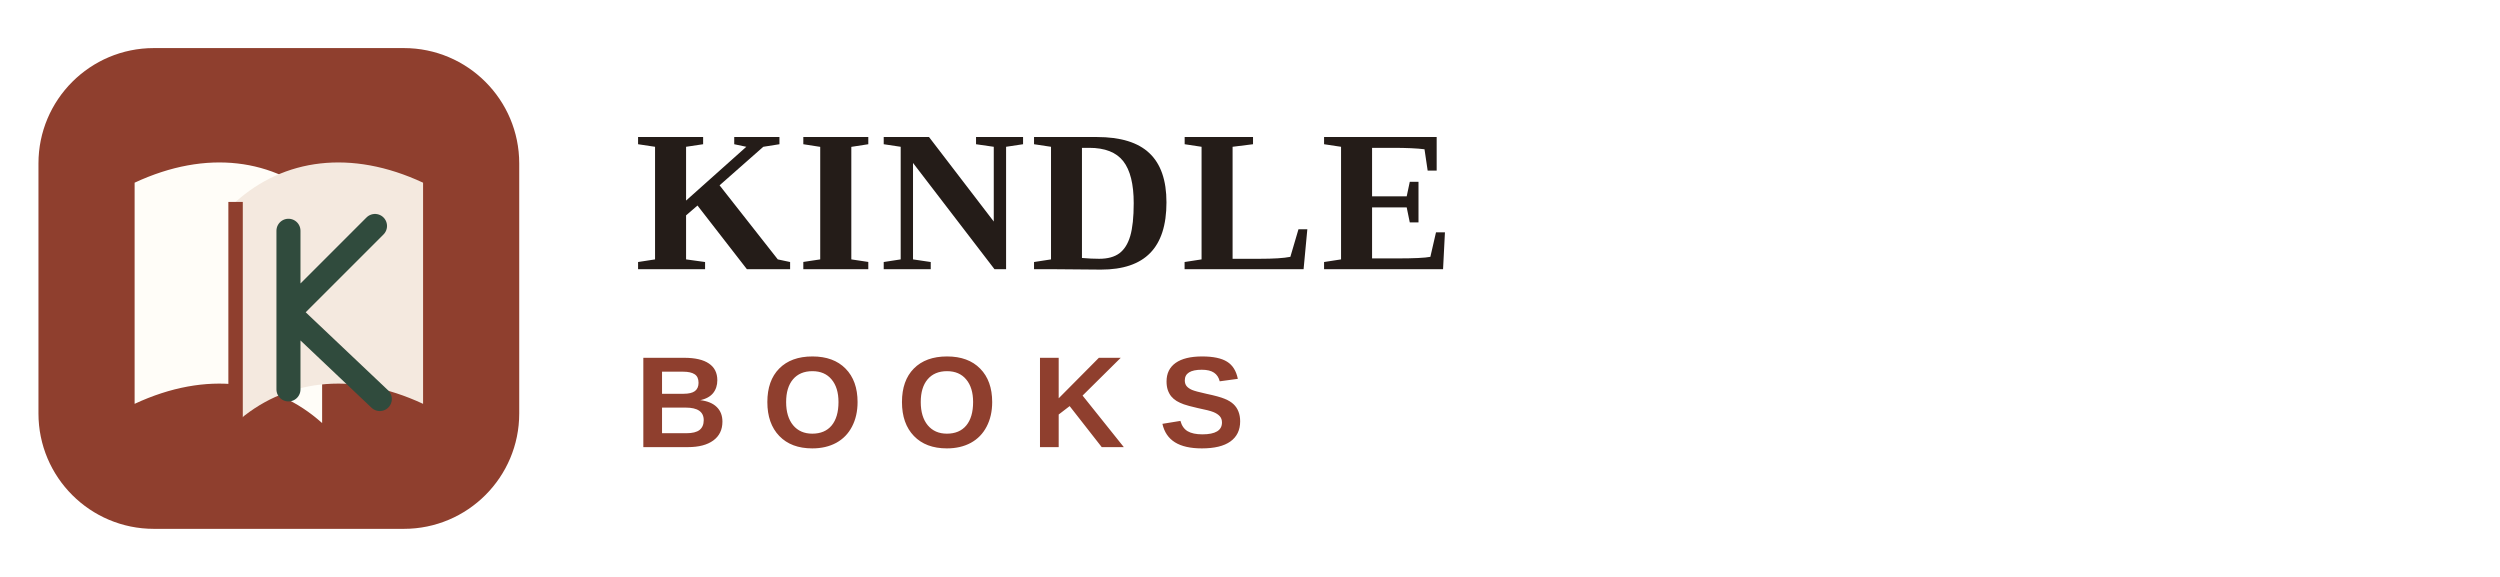
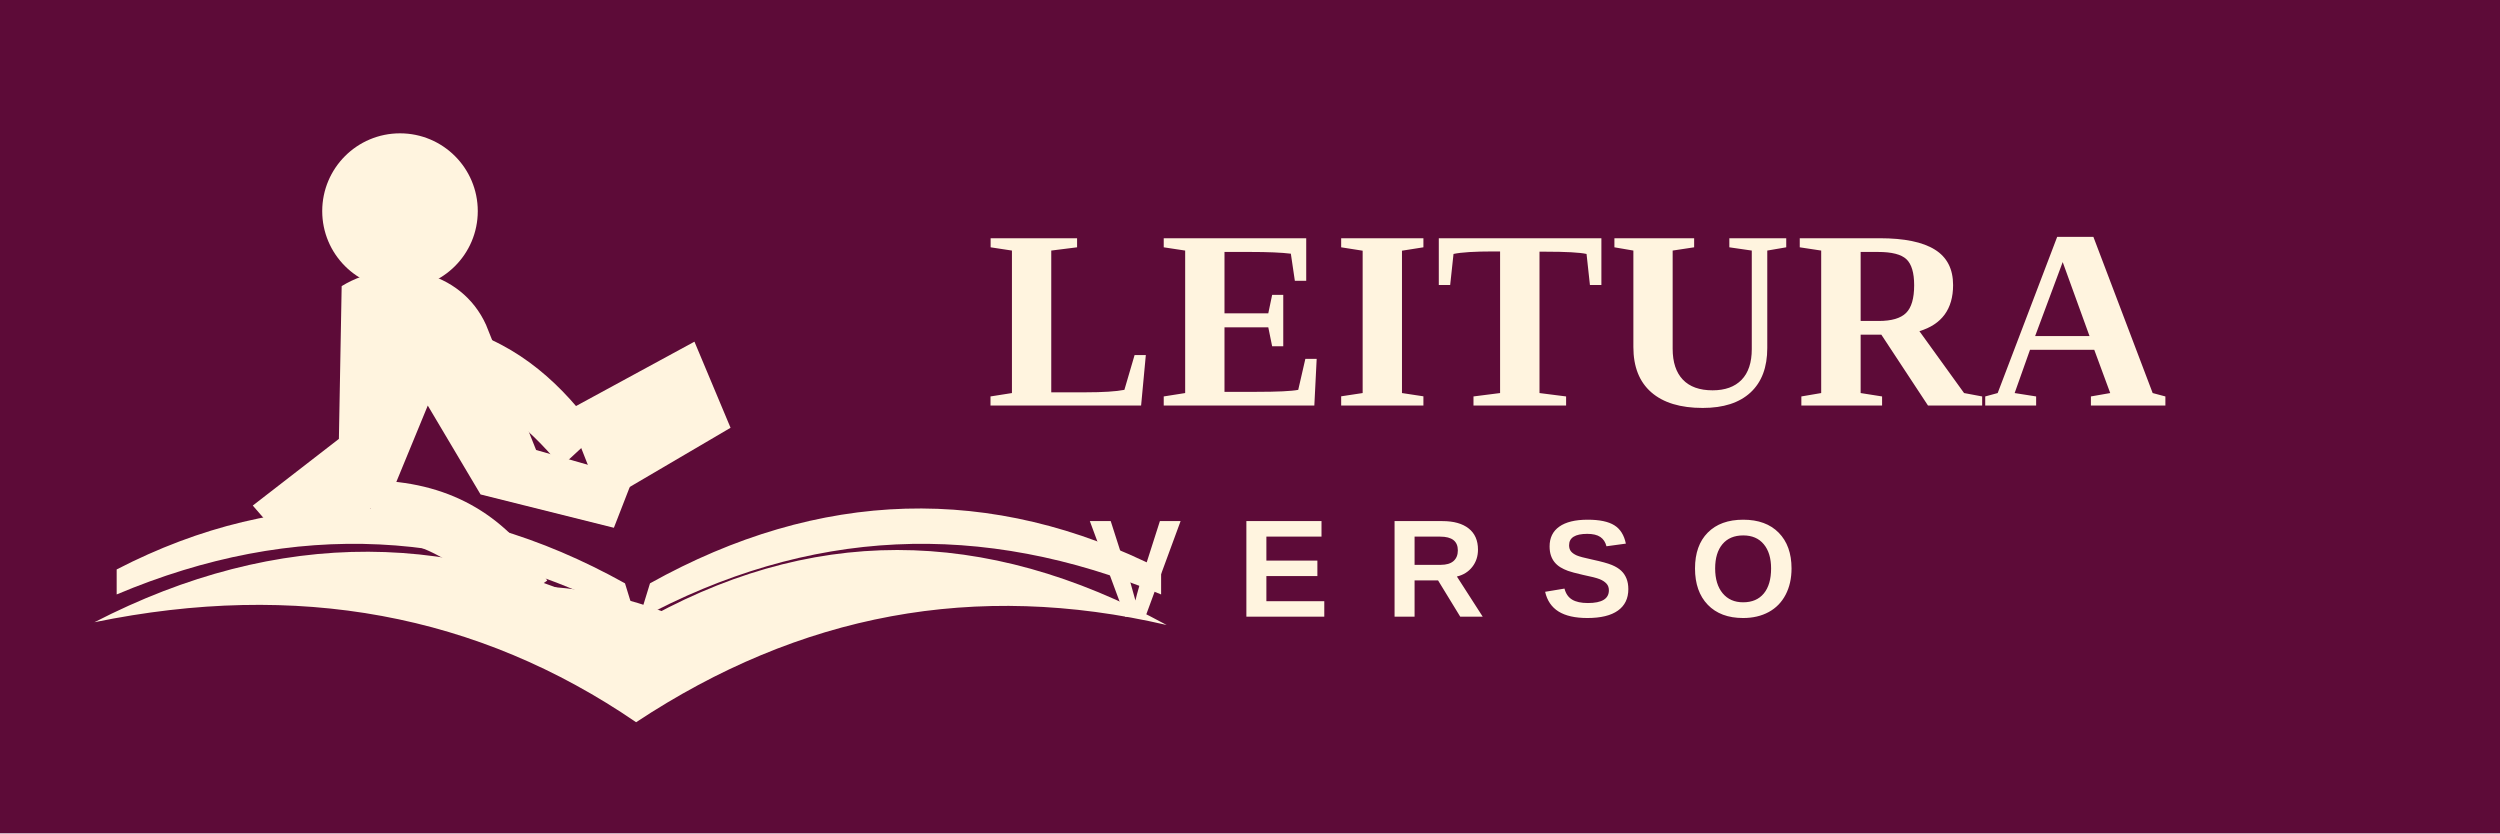
- <svg xmlns="http://www.w3.org/2000/svg" viewBox="0 0 520 120" role="img" aria-labelledby="title desc">
-   <g transform="translate(8 10)">
-     <rect x="0" y="0" width="100" height="100" rx="24" fill="#8f3f2e" />
-     <path d="M20 28c15-7 29-5 39 4v46c-10-9-24-11-39-4V28Z" fill="#fffdf8" />
-     <path d="M80 28c-15-7-29-5-39 4v46c10-9 24-11 39-4V28Z" fill="#f4e9df" />
-     <path d="M41 32v46" stroke="#8f3f2e" stroke-width="3" />
-     <path d="M52 38v33M52 55l18-18M52 55l19 18" stroke="#304b3d" stroke-width="5" stroke-linecap="round" stroke-linejoin="round" />
+ <svg xmlns="http://www.w3.org/2000/svg" viewBox="0 0 900 300" role="img" aria-labelledby="title desc">
+   <rect width="900" height="300" fill="#5D0B38" />
+   <g fill="#FFF4DF">
+     <path d="M34 224c66-34 132-34 195 1 62-36 125-36 191 0-69-16-132-4-191 35-57-39-122-51-195-36Z" />
+     <path d="M42 205c60-31 122-29 183 5l4 13c-61-33-123-36-187-9Z" />
+     <path d="M418 205c-61-31-123-29-184 5l-4 13c61-33 123-36 188-9Z" />
+     <circle cx="144" cy="76" r="28" />
+     <path d="M123 103c18-11 43-6 52 14l18 45 35 10-7 18-48-12-19-32-14 34-36 17-13-15 31-24 1-55Z" />
+     <path d="M165 118c22 6 38 21 50 38l-13 12c-13-16-27-26-44-31Z" />
+     <path d="M204 148l46-25 13 31-46 27Z" />
+     <path d="M136 173c27 1 47 13 61 36l-17 12c-12-18-28-27-49-28Z" />
+     <path d="M181 211c25-1 48 4 69 14l-10 15c-19-8-39-12-60-11Z" />
  </g>
-   <text x="132" y="56" font-family="Georgia, 'Times New Roman', serif" font-size="42" font-weight="700" fill="#241c18" letter-spacing="1">KINDLE</text>
-   <text x="132" y="93" font-family="Arial, Helvetica, sans-serif" font-size="27" font-weight="800" fill="#8f3f2e" letter-spacing="7">BOOKS</text>
+   <text x="355" y="146" font-family="Georgia, 'Times New Roman', serif" font-size="92" font-weight="700" fill="#FFF4DF" letter-spacing="1">LEITURA</text>
+   <text x="392" y="222" font-family="Arial, Helvetica, sans-serif" font-size="50" font-weight="600" fill="#FFF4DF" letter-spacing="20">VERSO</text>
</svg>
